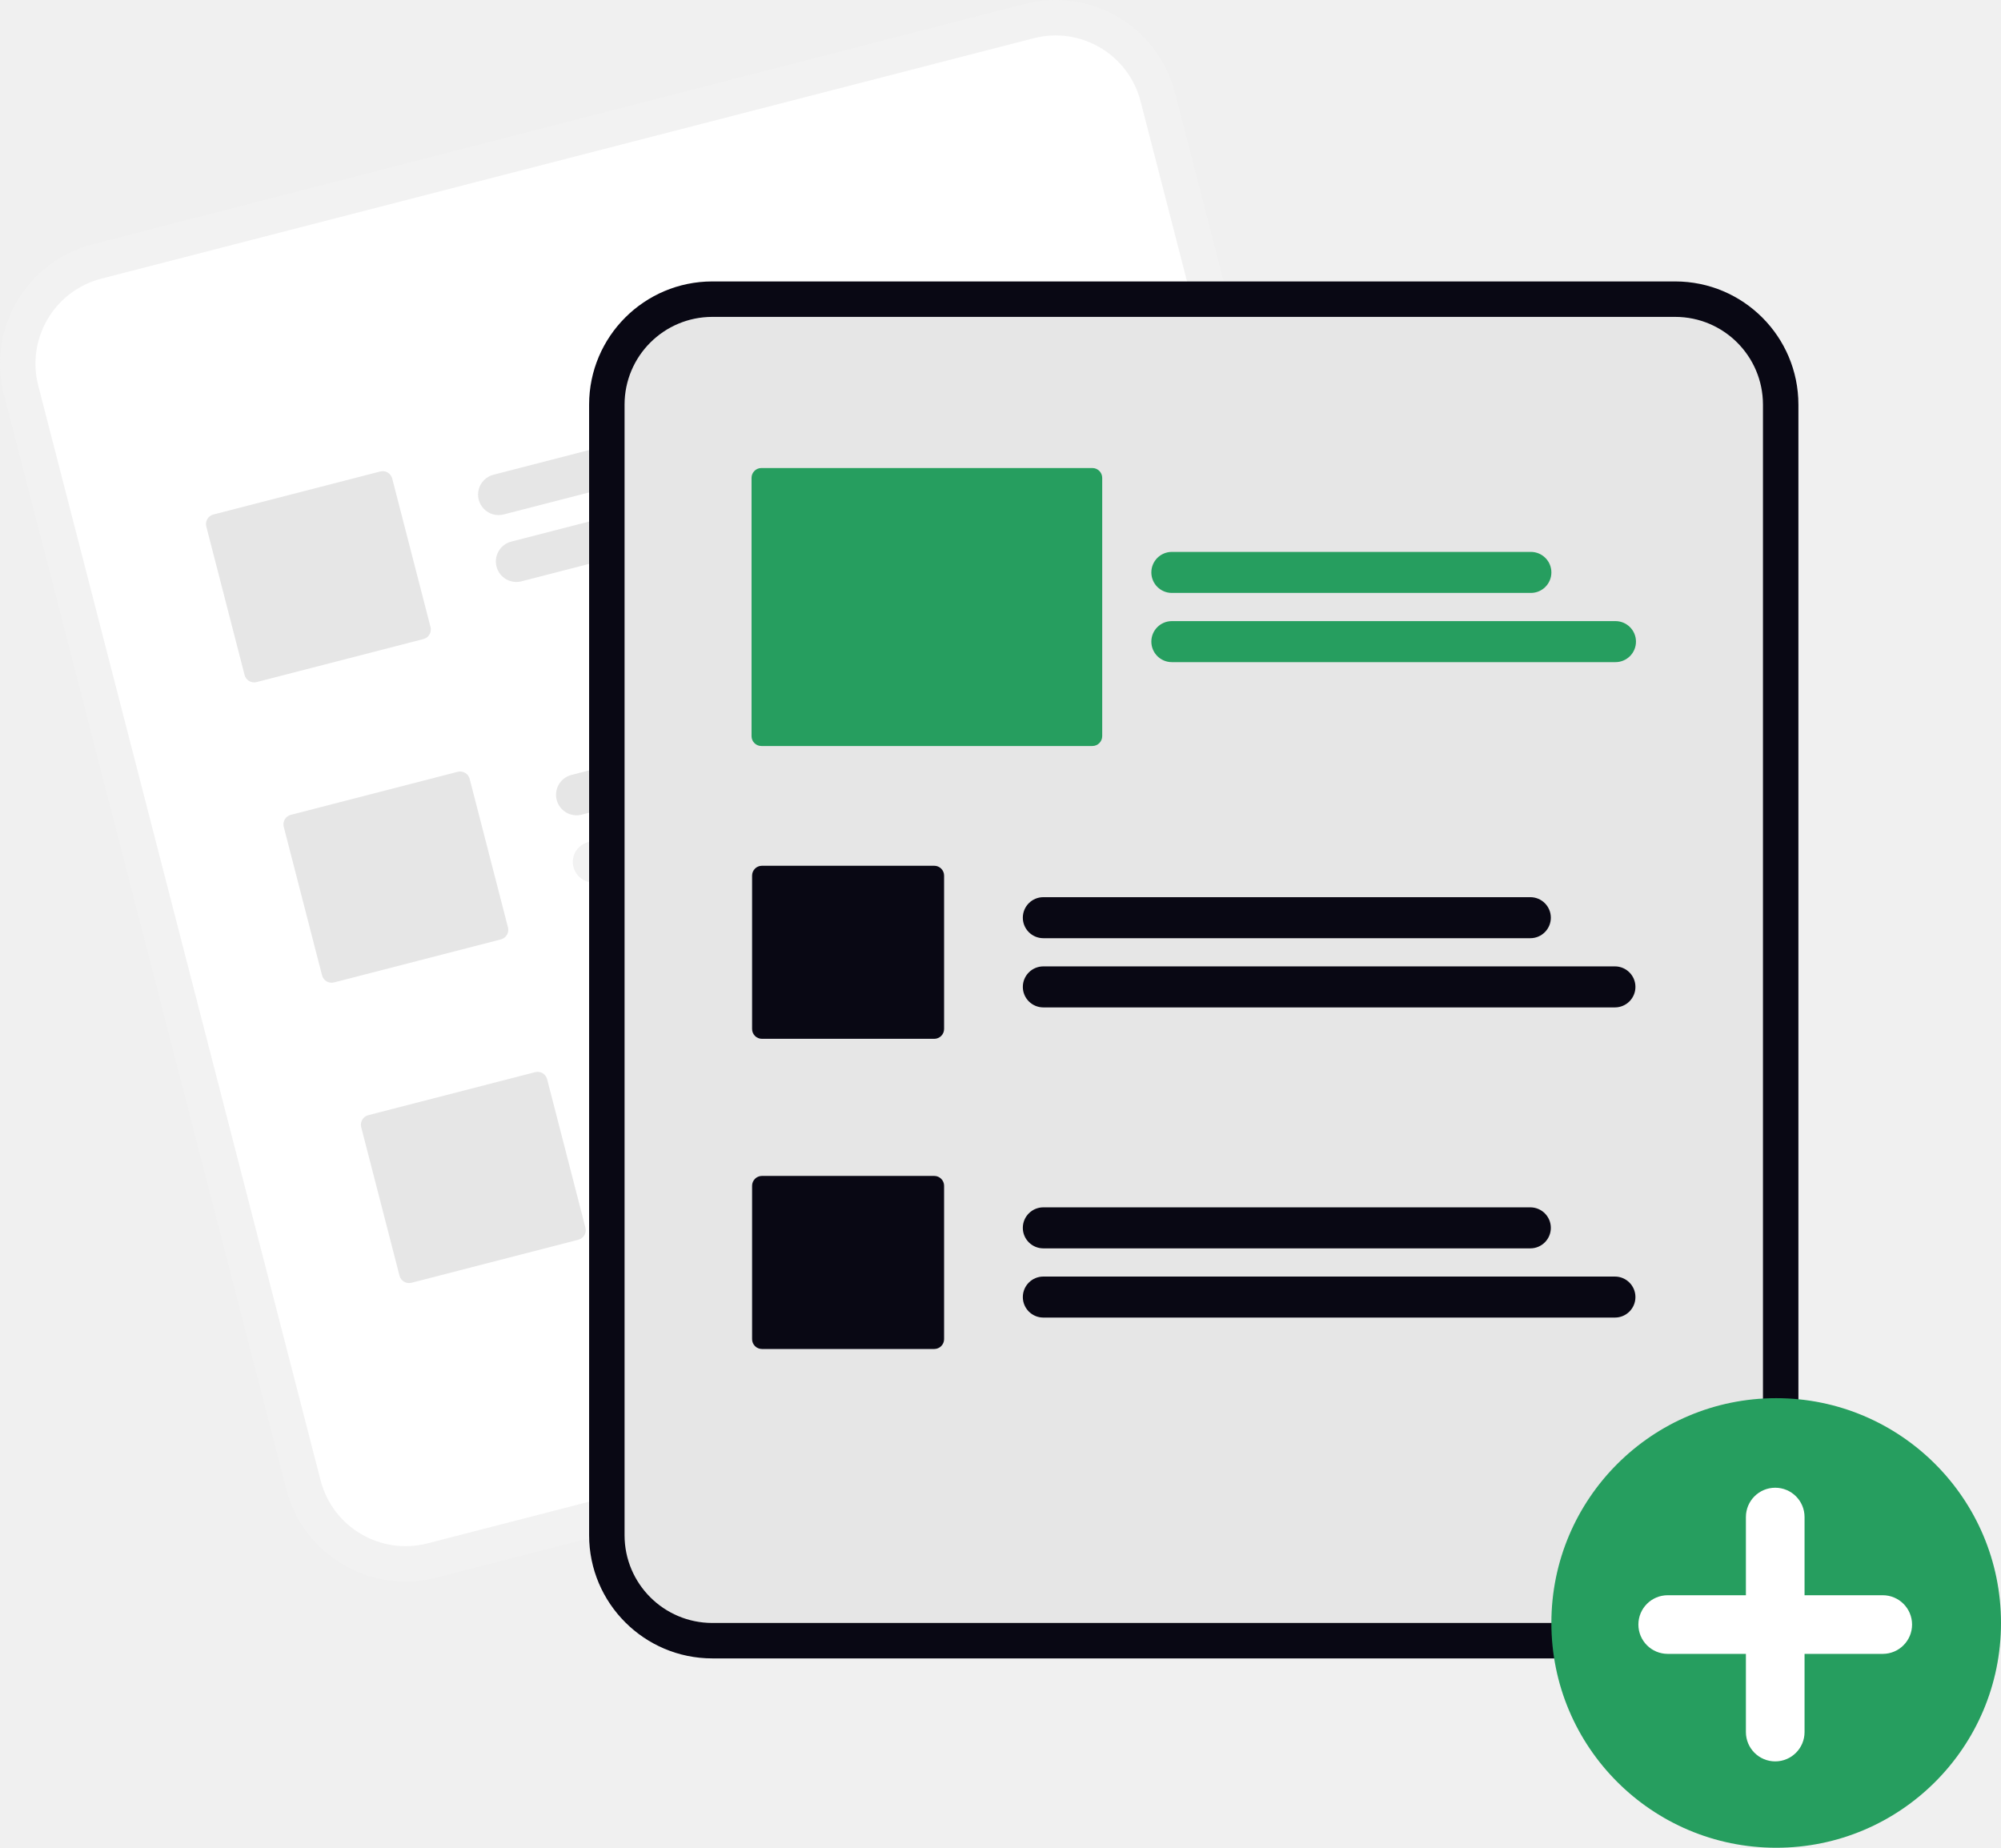
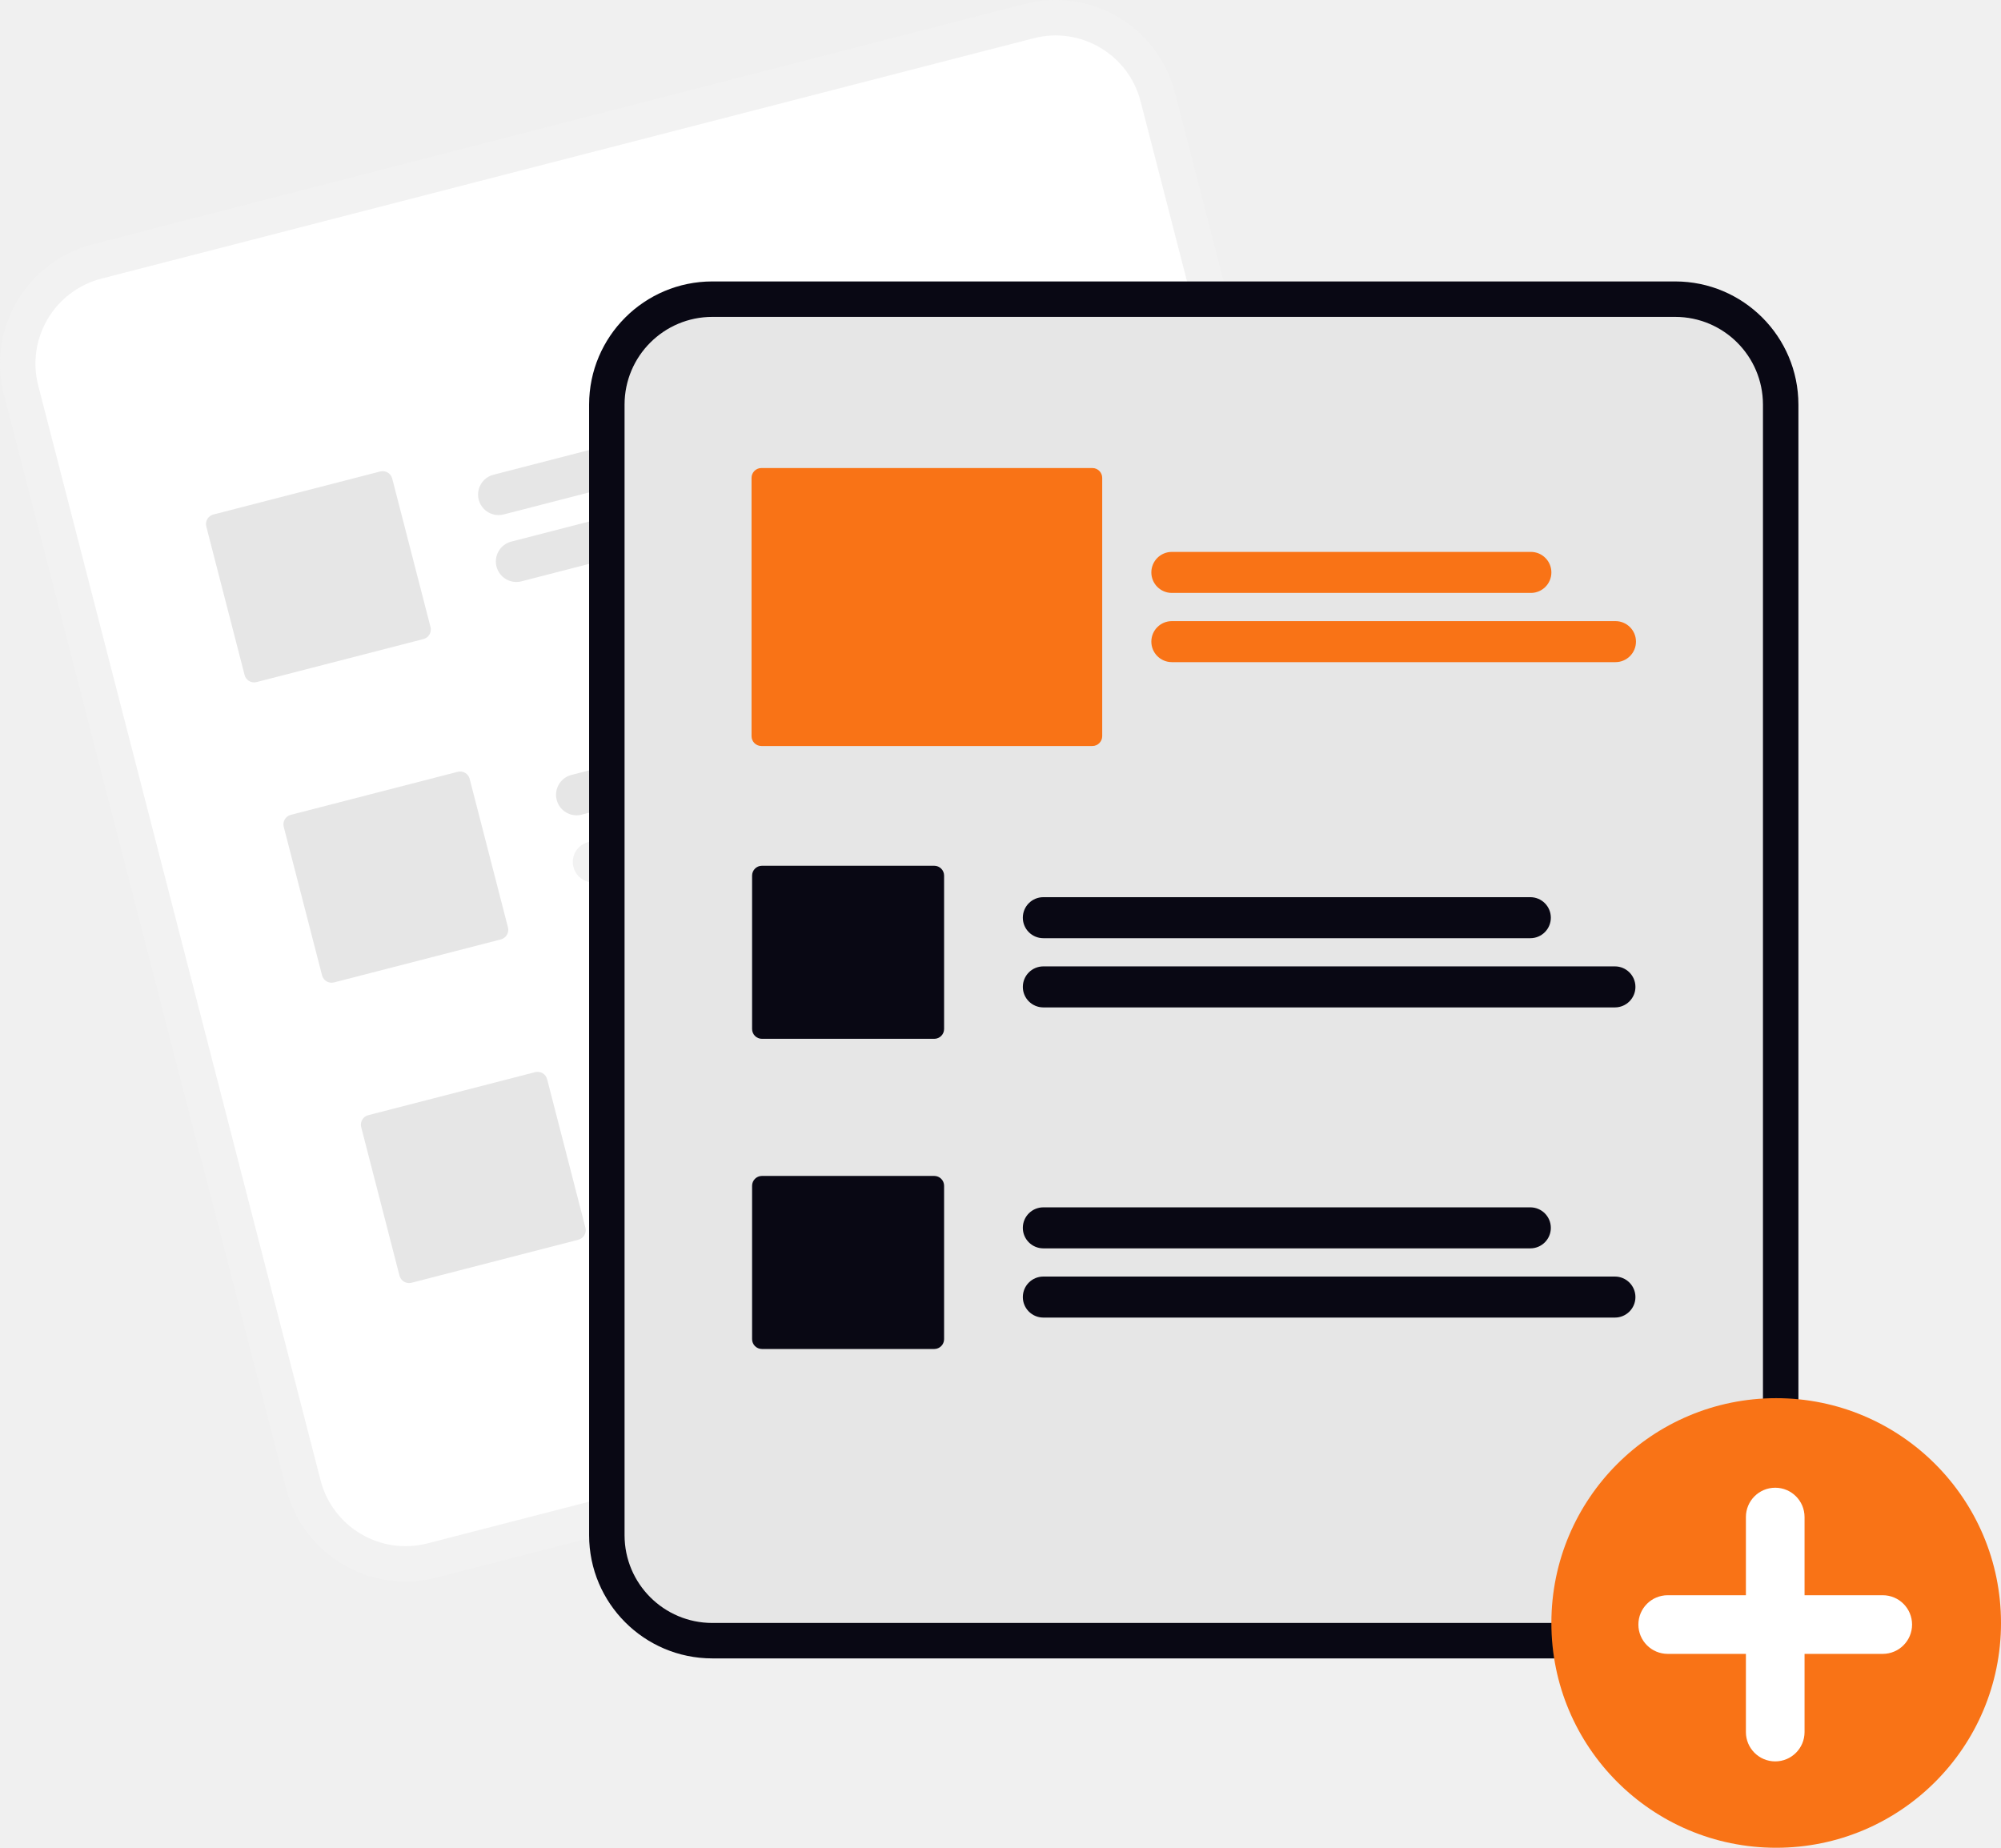
<svg xmlns="http://www.w3.org/2000/svg" width="800" height="738.783" viewBox="0 0 800 738.783" role="img" artist="Katerina Limpitsouni" source="https://undraw.co/">
  <g transform="translate(-568.98 -189.063)">
    <path d="M618.736,100.625,592.7,107.339,271.959,190.052l-26.034,6.714a49.292,49.292,0,0,0-35.382,59.971L323.432,694.5A49.292,49.292,0,0,0,383.4,729.877l.067-.017,372.677-96.106.067-.017A49.292,49.292,0,0,0,791.6,573.765L678.708,136.007A49.292,49.292,0,0,0,618.736,100.625Z" transform="translate(359.996 89.997)" fill="#f2f2f2" />
    <path d="M621.956,114.03l-30.835,7.952L279.979,202.219l-30.835,7.952a35.1,35.1,0,0,0-25.2,42.707L336.837,690.636a35.1,35.1,0,0,0,42.707,25.2l.067-.017,372.677-96.106.068-.018a35.1,35.1,0,0,0,25.2-42.707L664.663,139.227a35.1,35.1,0,0,0-42.707-25.2Z" transform="translate(360.316 90.317)" fill="#fff" />
    <path d="M594.676,252.928,406.148,301.545a8.2,8.2,0,1,1-4.095-15.879l188.528-48.618a8.2,8.2,0,1,1,4.095,15.879Z" transform="translate(364.312 93.177)" fill="#e6e6e6" />
    <path d="M634.181,270.863,412.9,327.927a8.2,8.2,0,0,1-4.095-15.879l221.278-57.063a8.2,8.2,0,1,1,4.095,15.879Z" transform="translate(364.468 93.591)" fill="#e6e6e6" />
    <path d="M624.945,370.3,436.417,418.919a8.2,8.2,0,0,1-4.095-15.879L620.85,354.422a8.2,8.2,0,1,1,4.095,15.879Z" transform="translate(365.011 95.888)" fill="#e6e6e6" />
    <path d="M664.449,388.237,443.171,445.3a8.2,8.2,0,1,1-4.095-15.879l221.278-57.063a8.2,8.2,0,1,1,4.095,15.879Z" transform="translate(365.167 96.302)" fill="#f2f2f2" />
    <path d="M655.213,487.674,466.685,536.292a8.2,8.2,0,1,1-4.095-15.879L651.118,471.8a8.2,8.2,0,1,1,4.095,15.879Z" transform="translate(365.71 98.598)" fill="#f2f2f2" />
    <path d="M694.717,505.61,473.439,562.674a8.2,8.2,0,0,1-4.095-15.879l221.278-57.063a8.2,8.2,0,1,1,4.095,15.879Z" transform="translate(365.866 99.012)" fill="#f2f2f2" />
    <path d="M376.421,350.324,309.7,367.529a3.936,3.936,0,0,1-4.789-2.825L289.6,305.315a3.936,3.936,0,0,1,2.825-4.789l66.718-17.205a3.936,3.936,0,0,1,4.789,2.825l15.315,59.389a3.936,3.936,0,0,1-2.825,4.789Z" transform="translate(361.855 94.249)" fill="#e6e6e6" />
    <path d="M406.69,467.7,339.971,484.9a3.936,3.936,0,0,1-4.789-2.825l-15.315-59.389a3.936,3.936,0,0,1,2.825-4.789l66.718-17.205a3.936,3.936,0,0,1,4.789,2.825l15.315,59.389a3.936,3.936,0,0,1-2.825,4.789Z" transform="translate(362.554 96.959)" fill="#e6e6e6" />
    <path d="M436.958,585.071l-66.718,17.205a3.936,3.936,0,0,1-4.789-2.825l-15.315-59.389a3.936,3.936,0,0,1,2.825-4.789l66.718-17.205a3.936,3.936,0,0,1,4.789,2.825l15.315,59.388a3.936,3.936,0,0,1-2.825,4.789Z" transform="translate(363.253 99.67)" fill="#e6e6e6" />
    <path d="M873.437,209.052H488.429a49.292,49.292,0,0,0-49.236,49.236V710.367A49.292,49.292,0,0,0,488.429,759.6H873.437a49.292,49.292,0,0,0,49.236-49.236V258.288a49.292,49.292,0,0,0-49.236-49.236Z" transform="translate(365.312 92.537)" fill="#090814" />
    <path d="M873.118,222.906H488.109a35.1,35.1,0,0,0-35.062,35.062V710.048a35.1,35.1,0,0,0,35.062,35.062H873.118a35.1,35.1,0,0,0,35.062-35.062V257.968a35.1,35.1,0,0,0-35.062-35.062Z" transform="translate(365.632 92.857)" fill="#e6e6e6" />
-     <circle cx="89.879" cy="89.879" r="89.879" transform="translate(1189.222 748.088)" fill="#269e5f" />
+     <circle cx="89.879" cy="89.879" r="89.879" transform="translate(1189.222 748.088)" fill="#f97316" />
    <path d="M947.392,702.6H916.13V671.339a11.723,11.723,0,1,0-23.447,0V702.6H861.421a11.723,11.723,0,0,0,0,23.447h31.262V757.31a11.723,11.723,0,0,0,23.447,0V726.048h31.262a11.723,11.723,0,1,0,0-23.447Z" transform="translate(374.31 124.28)" fill="#fff" />
    <path d="M811.58,466.086h-194.7a8.2,8.2,0,0,1,0-16.4h194.7a8.2,8.2,0,1,1,0,16.4Z" transform="translate(369.226 98.093)" fill="#090814" />
    <path d="M845.4,493.133H616.884a8.2,8.2,0,1,1,0-16.4H845.4a8.2,8.2,0,1,1,0,16.4Z" transform="translate(369.226 98.718)" fill="#090814" />
    <path d="M811.58,587.3h-194.7a8.2,8.2,0,1,1,0-16.4h194.7a8.2,8.2,0,0,1,0,16.4Z" transform="translate(369.226 100.892)" fill="#090814" />
    <path d="M845.4,614.347H616.884a8.2,8.2,0,1,1,0-16.4H845.4a8.2,8.2,0,1,1,0,16.4Z" transform="translate(369.226 101.517)" fill="#090814" />
    <path d="M575.714,506.6h-68.9a3.936,3.936,0,0,1-3.931-3.931V441.34a3.936,3.936,0,0,1,3.932-3.931h68.9a3.936,3.936,0,0,1,3.931,3.932v61.332A3.936,3.936,0,0,1,575.714,506.6Z" transform="translate(366.783 97.81)" fill="#090814" />
    <path d="M575.714,627.817h-68.9a3.936,3.936,0,0,1-3.931-3.932V562.554a3.936,3.936,0,0,1,3.932-3.931h68.9a3.936,3.936,0,0,1,3.931,3.932v61.332A3.936,3.936,0,0,1,575.714,627.817Z" transform="translate(366.783 100.609)" fill="#090814" />
-     <path d="M810.637,331.151H667.1a8.2,8.2,0,0,1,0-16.4H810.637a8.2,8.2,0,0,1,0,16.4Z" transform="translate(370.385 94.978)" fill="#269e5f" />
-     <path d="M844.458,358.2H667.1a8.2,8.2,0,0,1,0-16.4H844.458a8.2,8.2,0,0,1,0,16.4Z" transform="translate(370.385 95.602)" fill="#269e5f" />
-     <path d="M638.935,393.116H506.6a3.936,3.936,0,0,1-3.931-3.932V285.906a3.936,3.936,0,0,1,3.932-3.931H638.935a3.936,3.936,0,0,1,3.932,3.931V389.184a3.936,3.936,0,0,1-3.932,3.932Z" transform="translate(366.778 94.221)" fill="#269e5f" />
+     <path d="M810.637,331.151H667.1a8.2,8.2,0,0,1,0-16.4H810.637a8.2,8.2,0,0,1,0,16.4Z" transform="translate(370.385 94.978)" fill="#f97316" />
+     <path d="M844.458,358.2H667.1a8.2,8.2,0,0,1,0-16.4H844.458a8.2,8.2,0,0,1,0,16.4Z" transform="translate(370.385 95.602)" fill="#f97316" />
+     <path d="M638.935,393.116H506.6a3.936,3.936,0,0,1-3.931-3.932V285.906a3.936,3.936,0,0,1,3.932-3.931H638.935a3.936,3.936,0,0,1,3.932,3.931V389.184a3.936,3.936,0,0,1-3.932,3.932Z" transform="translate(366.778 94.221)" fill="#f97316" />
  </g>
</svg>
